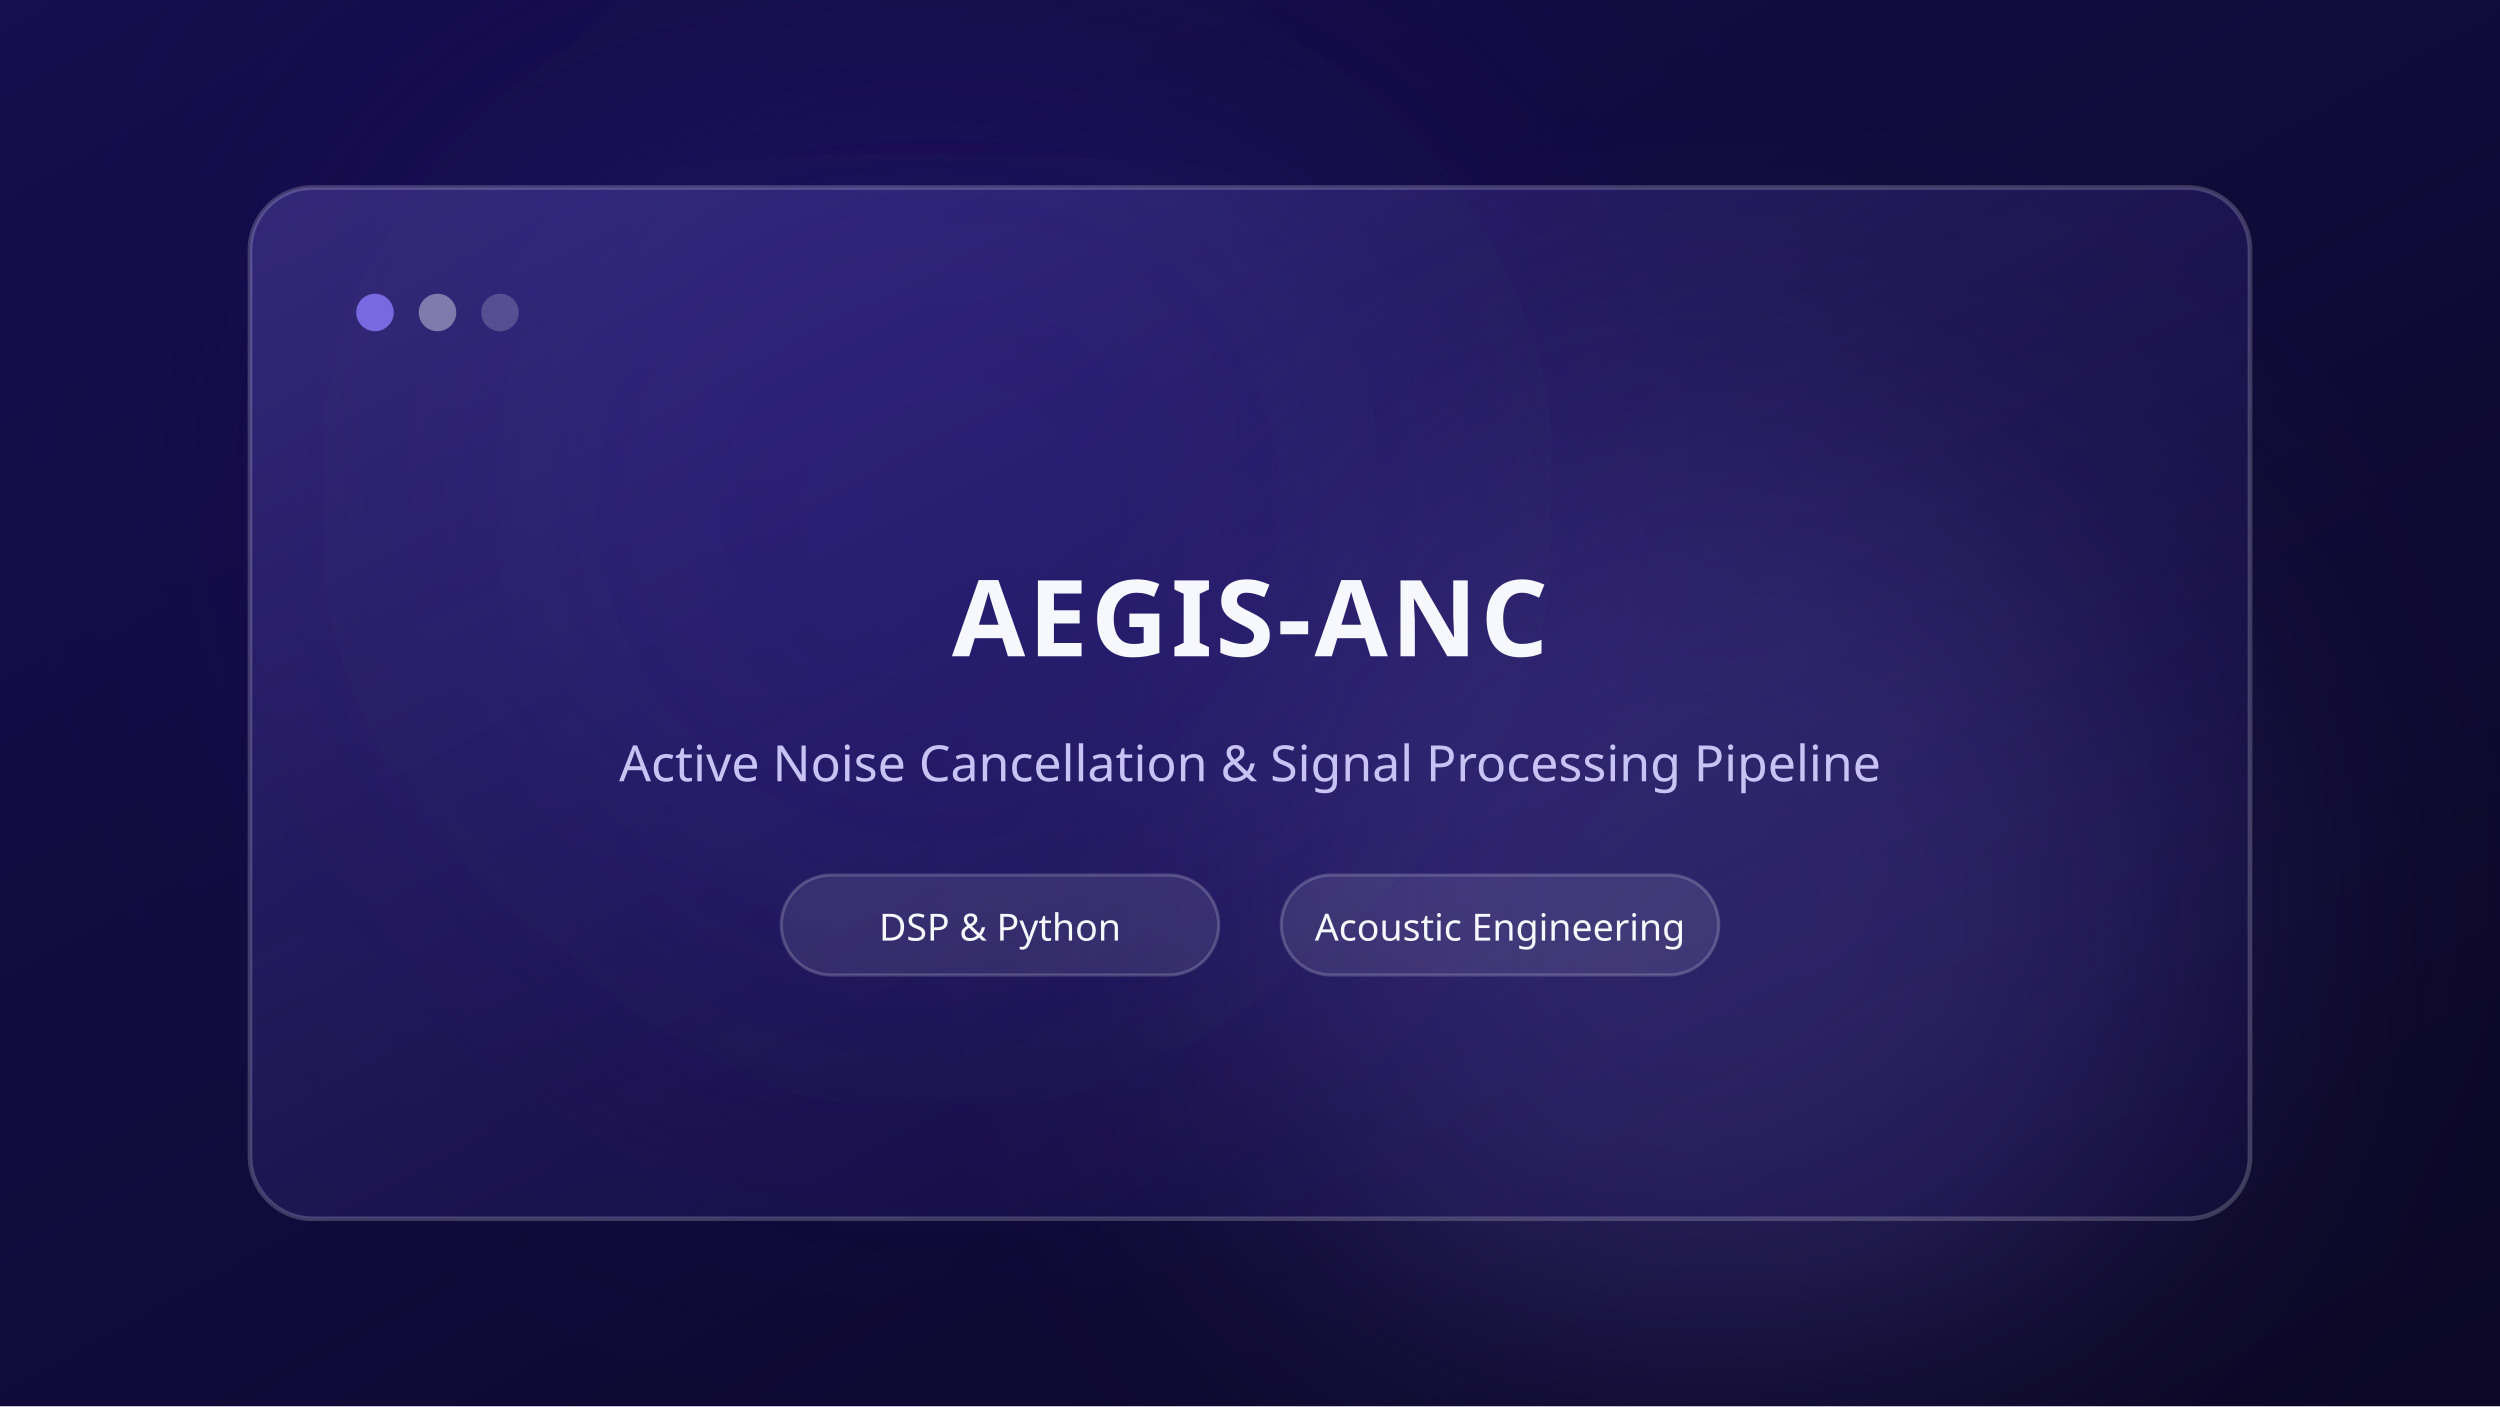
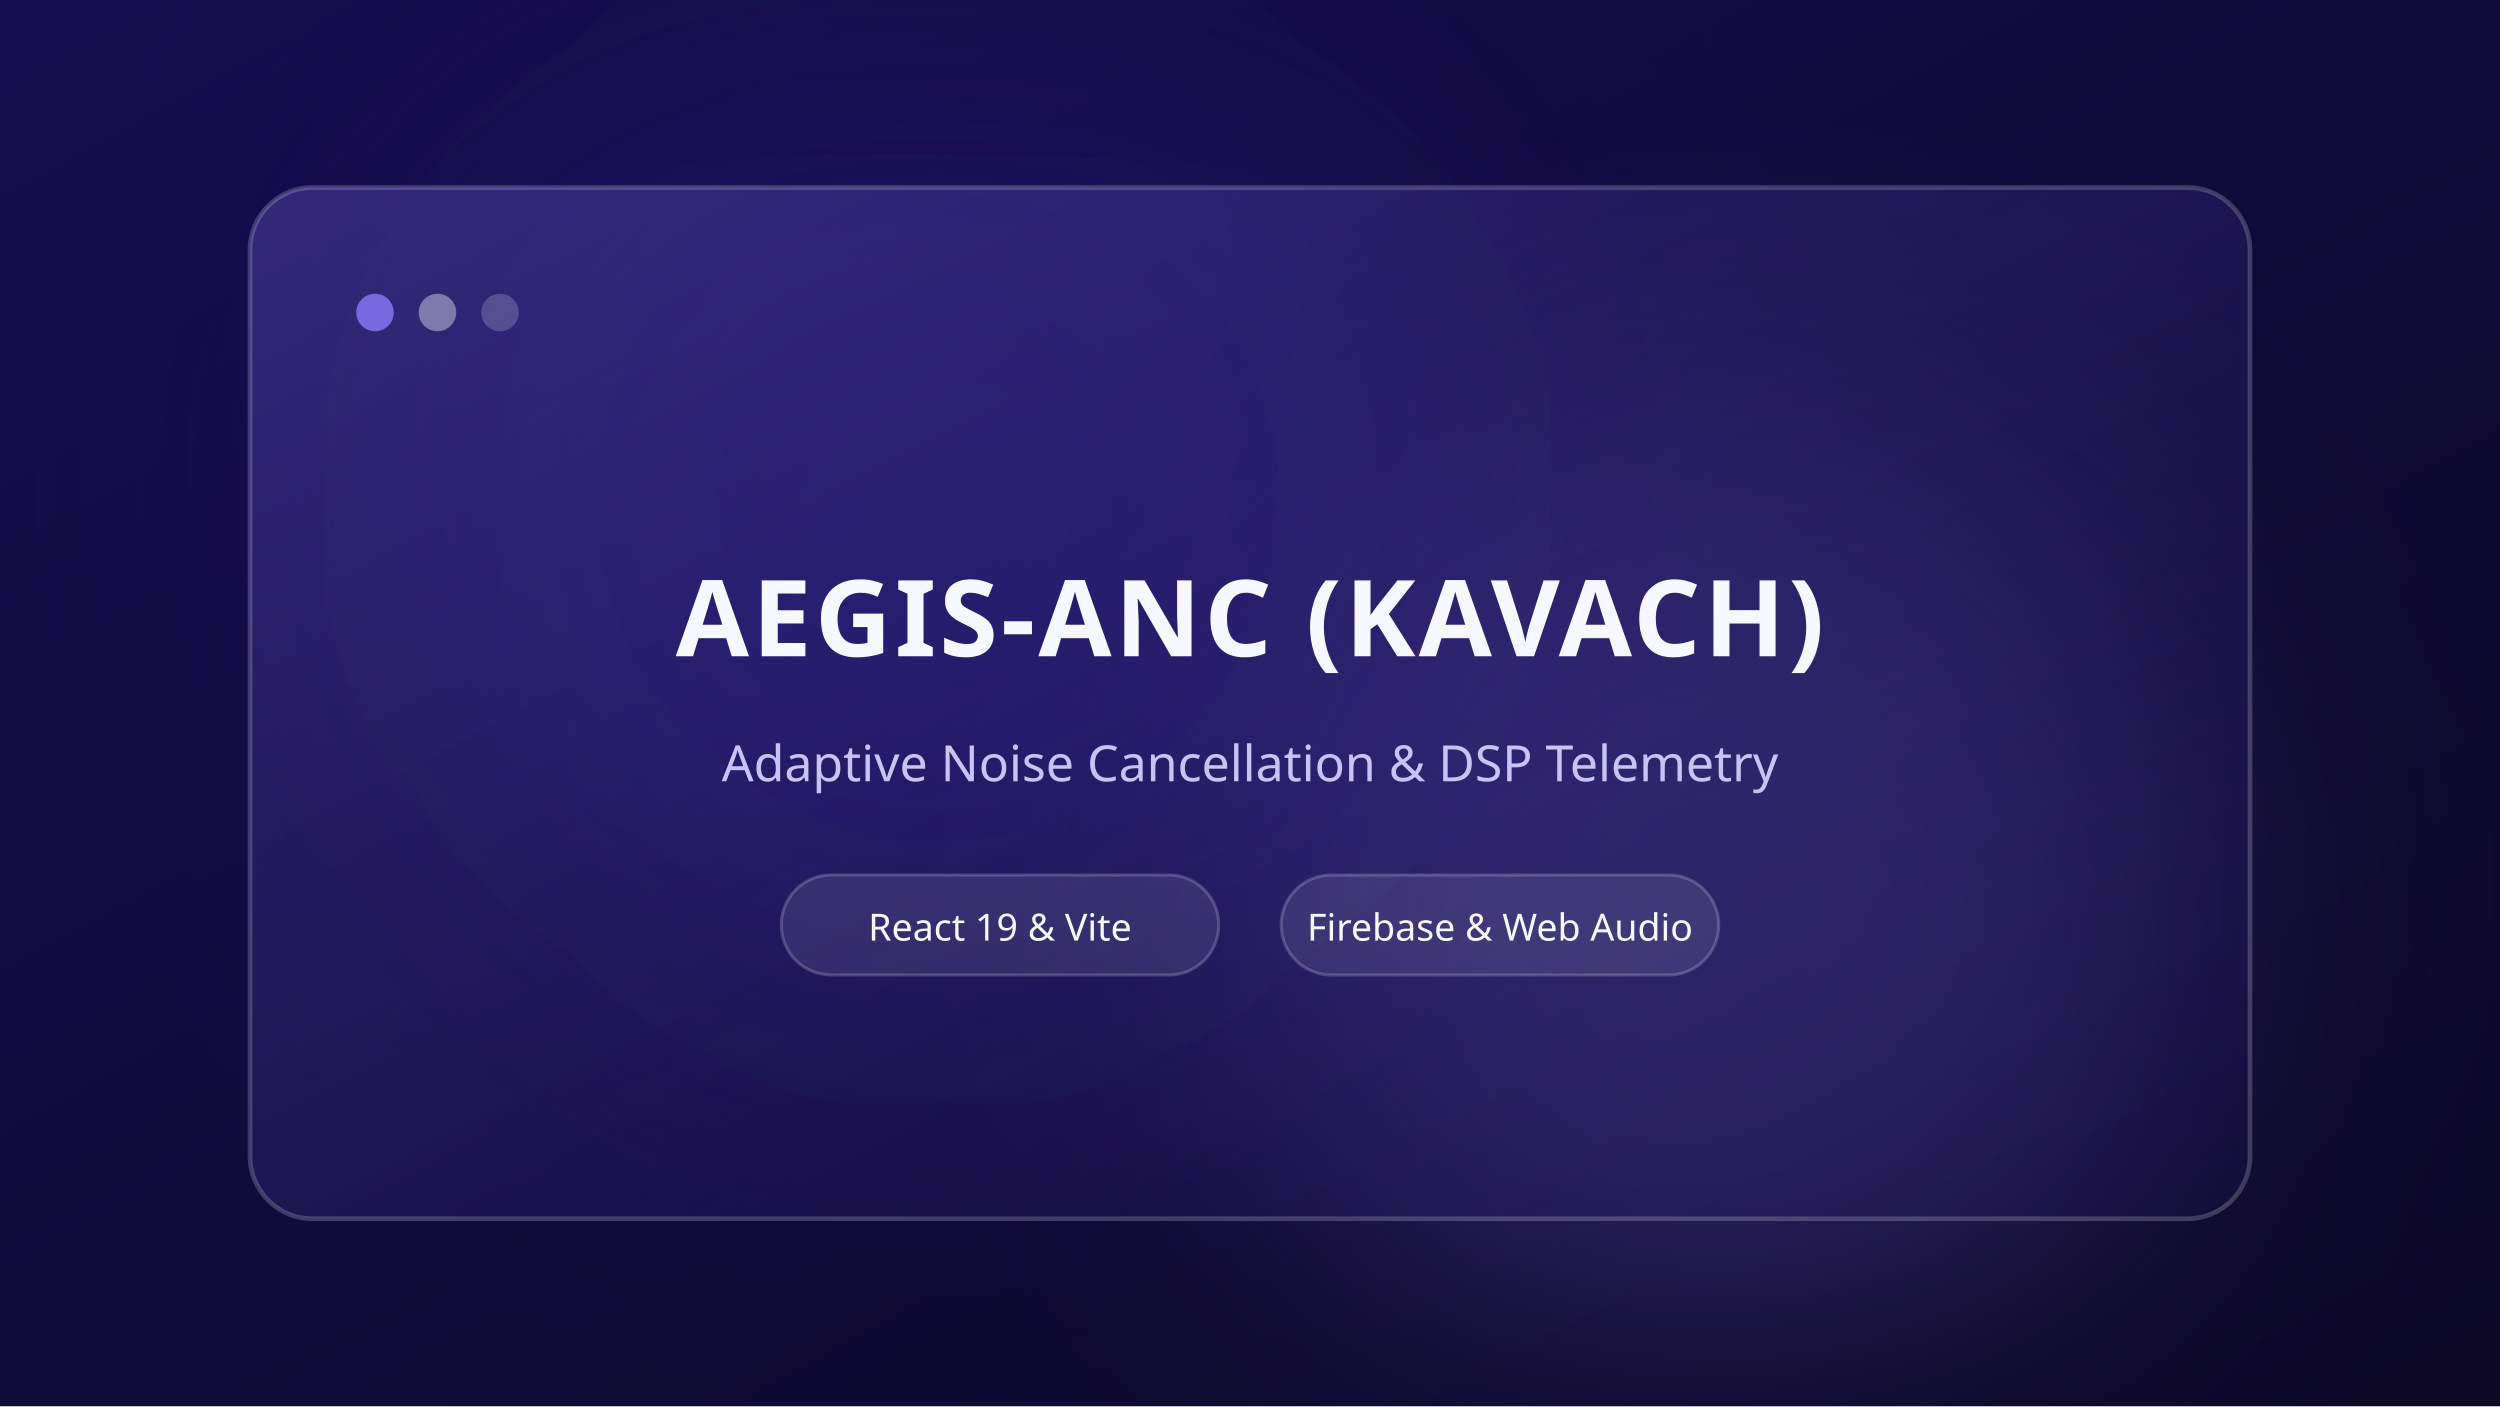
<svg xmlns="http://www.w3.org/2000/svg" viewBox="0 0 800 450" width="100%" height="100%">
  <defs>
    <linearGradient id="bgGrad" x1="0%" y1="0%" x2="100%" y2="100%">
      <stop offset="0%" stop-color="#150E4F" />
      <stop offset="100%" stop-color="#0B0724" />
    </linearGradient>
    <linearGradient id="cardGrad" x1="0%" y1="0%" x2="100%" y2="100%">
      <stop offset="0%" stop-color="#7A68E0" stop-opacity="0.3" />
      <stop offset="100%" stop-color="#27187E" stop-opacity="0.1" />
    </linearGradient>
  </defs>
  <rect width="800" height="450" fill="url(#bgGrad)" />
  <circle cx="300" cy="160" r="170" fill="#27187E" opacity="0.4" filter="blur(60px)" />
  <circle cx="550" cy="290" r="150" fill="#7A68E0" opacity="0.25" filter="blur(50px)" />
  <rect x="80" y="60" width="640" height="330" rx="20" fill="url(#cardGrad)" stroke="#F7F7FF" stroke-opacity="0.2" stroke-width="1.5" />
  <circle cx="120" cy="100" r="6" fill="#7A68E0" />
  <circle cx="140" cy="100" r="6" fill="#F7F7FF" opacity="0.4" />
  <circle cx="160" cy="100" r="6" fill="#F7F7FF" opacity="0.2" />
-   <text x="400" y="210" fill="#F7F7FF" font-family="system-ui, sans-serif" font-weight="700" font-size="34" text-anchor="middle" letter-spacing="1">AEGIS-ANC</text>
-   <text x="400" y="250" fill="#C9C2F5" font-family="system-ui, sans-serif" font-weight="400" font-size="16" text-anchor="middle">Active Noise Cancellation &amp; Signal Processing Pipeline</text>
+   <text x="400" y="210" fill="#F7F7FF" font-family="system-ui, sans-serif" font-weight="700" font-size="34" text-anchor="middle" letter-spacing="1">AEGIS-ANC (KAVACH)</text>
+   <text x="400" y="250" fill="#C9C2F5" font-family="system-ui, sans-serif" font-weight="400" font-size="16" text-anchor="middle">Adaptive Noise Cancellation &amp; DSP Telemetry</text>
  <rect x="250" y="280" width="140" height="32" rx="16" fill="#F7F7FF" fill-opacity="0.1" stroke="#F7F7FF" stroke-opacity="0.2" />
-   <text x="320" y="301" fill="#F7F7FF" font-family="system-ui, sans-serif" font-size="12" text-anchor="middle">DSP &amp; Python</text>
+   <text x="320" y="301" fill="#F7F7FF" font-family="system-ui, sans-serif" font-size="12" text-anchor="middle">React 19 &amp; Vite</text>
  <rect x="410" y="280" width="140" height="32" rx="16" fill="#F7F7FF" fill-opacity="0.1" stroke="#F7F7FF" stroke-opacity="0.2" />
-   <text x="480" y="301" fill="#F7F7FF" font-family="system-ui, sans-serif" font-size="12" text-anchor="middle">Acoustic Engineering</text>
+   <text x="480" y="301" fill="#F7F7FF" font-family="system-ui, sans-serif" font-size="12" text-anchor="middle">Firebase &amp; Web Audio</text>
</svg>
